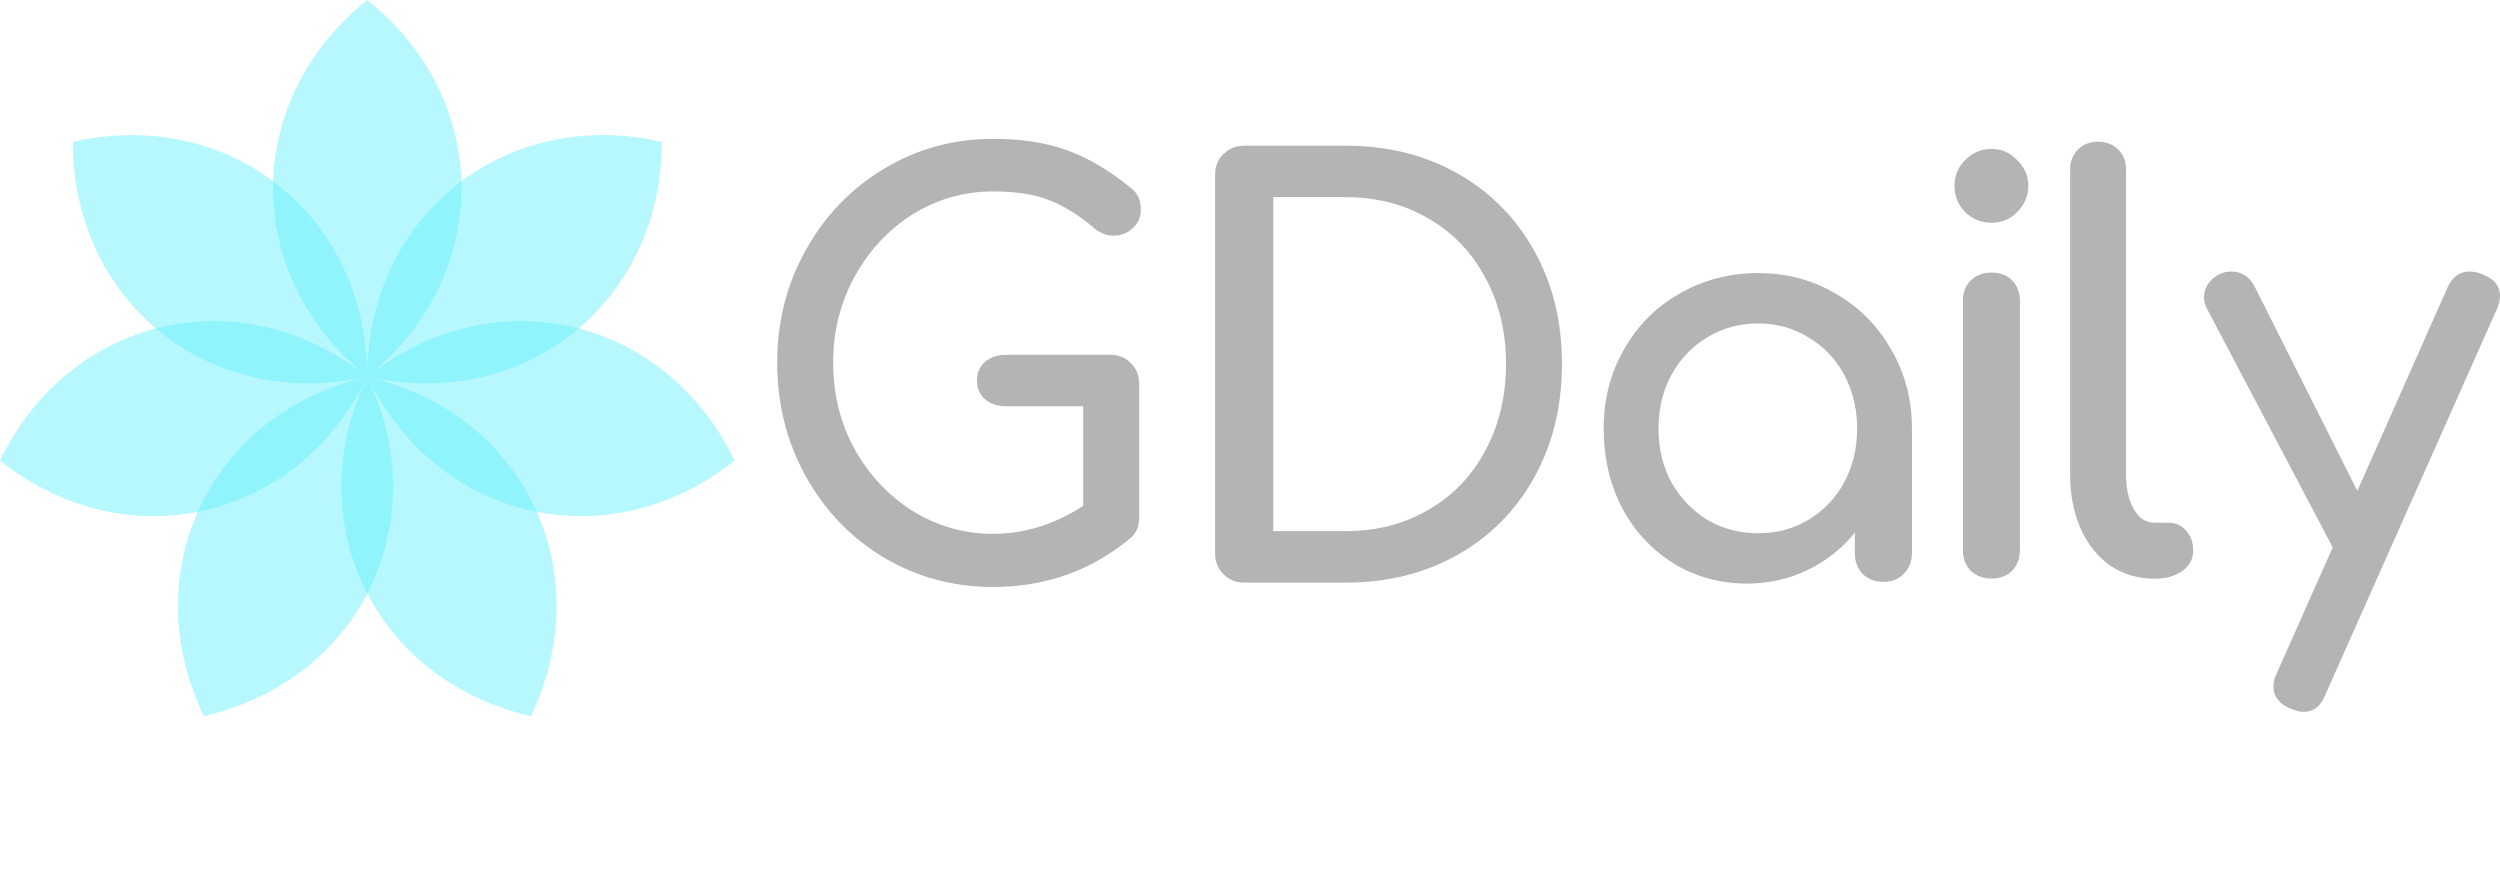
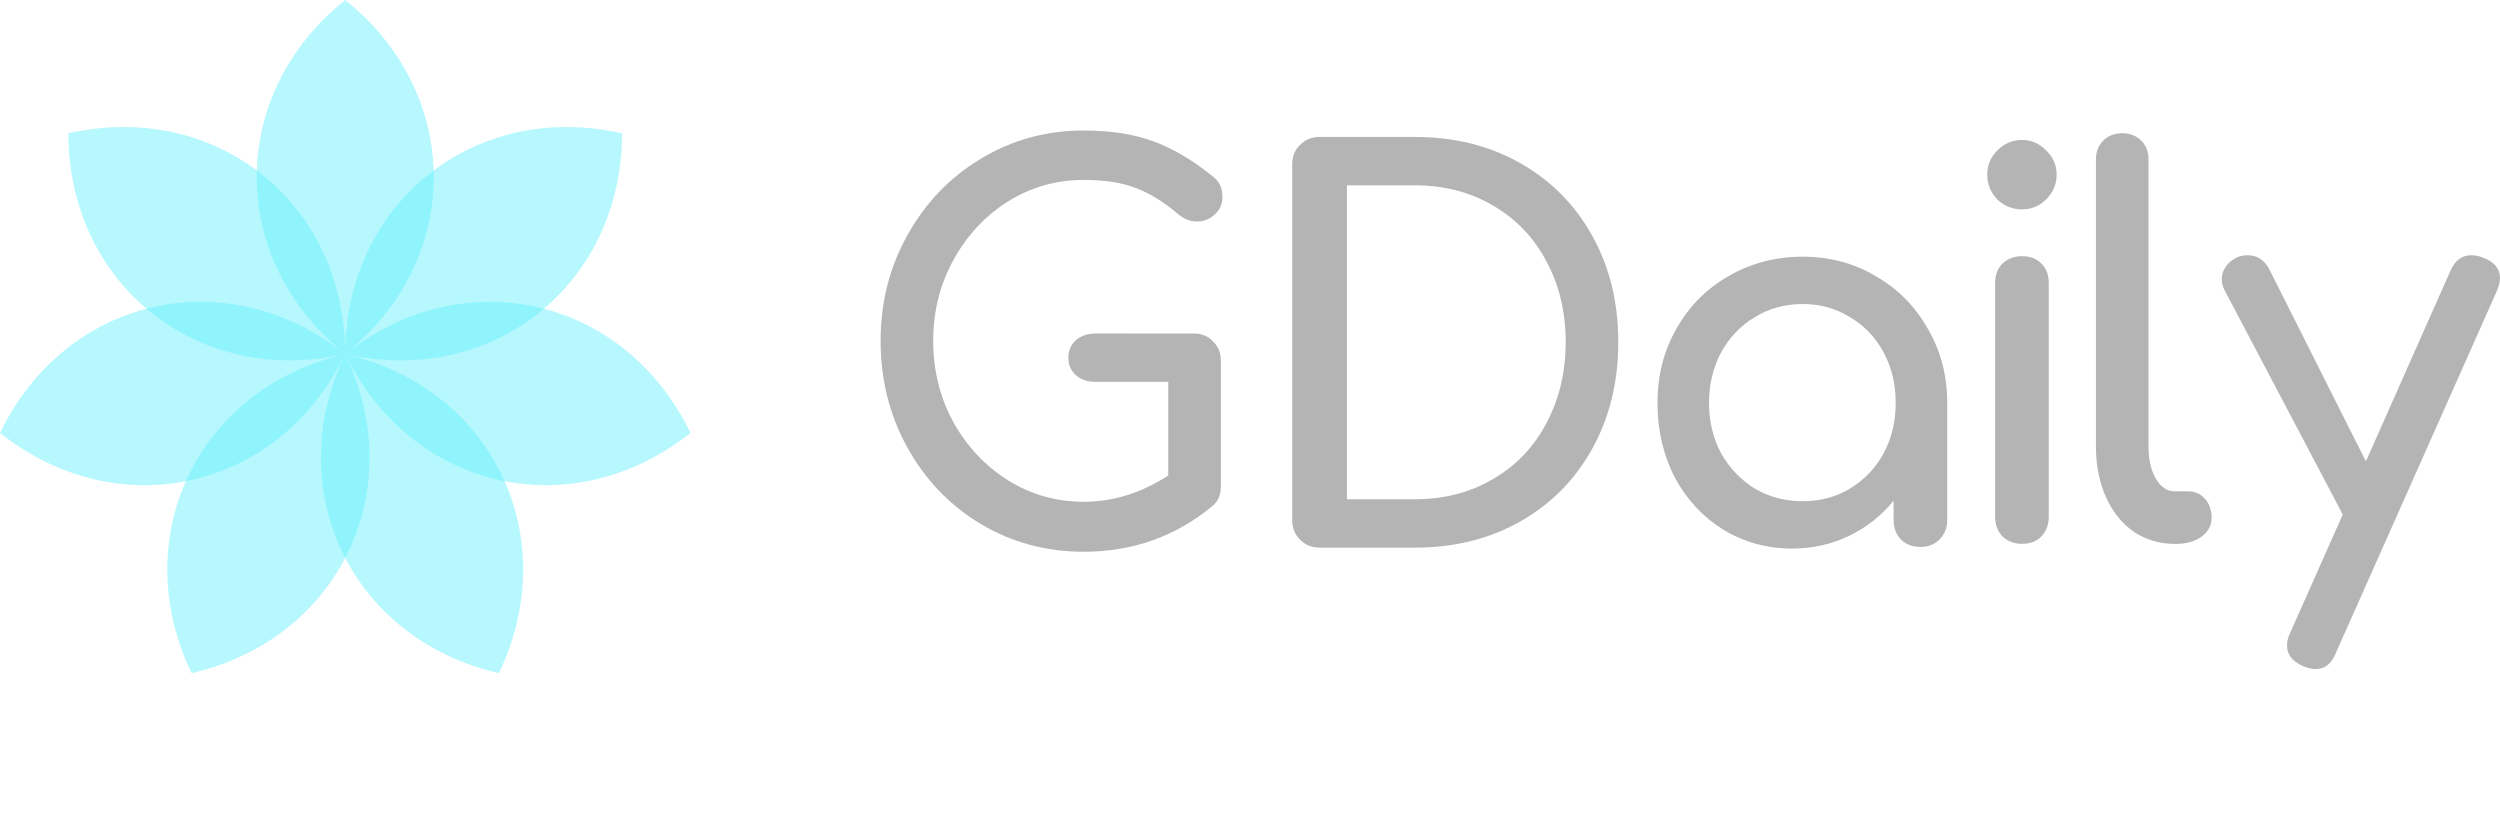
- <svg xmlns="http://www.w3.org/2000/svg" width="626.376" height="220" version="1.1" role="img" aria-labelledby="logo-title" id="svg14">
+ <svg xmlns="http://www.w3.org/2000/svg" width="666.376" height="220" version="1.1" role="img" aria-labelledby="logo-title" id="svg14">
  <defs id="defs14">
    <linearGradient id="grad1" x1="0" y1="0" x2="1" y2="1">
      <stop offset="0%" stop-color="#ffb3ba" stop-opacity="0.7" id="stop1" />
      <stop offset="100%" stop-color="#ffdfba" stop-opacity="0.9" id="stop2" />
    </linearGradient>
    <linearGradient id="grad2" x1="0" y1="0" x2="1" y2="1">
      <stop offset="0%" stop-color="#ffdfba" stop-opacity="0.7" id="stop3" />
      <stop offset="100%" stop-color="#ffffba" stop-opacity="0.9" id="stop4" />
    </linearGradient>
    <linearGradient id="grad3" x1="0" y1="0" x2="1" y2="1">
      <stop offset="0%" stop-color="#ffffba" stop-opacity="0.7" id="stop5" />
      <stop offset="100%" stop-color="#baffc9" stop-opacity="0.9" id="stop6" />
    </linearGradient>
    <linearGradient id="grad4" x1="0" y1="0" x2="1" y2="1">
      <stop offset="0%" stop-color="#baffc9" stop-opacity="0.7" id="stop7" />
      <stop offset="100%" stop-color="#bae1ff" stop-opacity="0.9" id="stop8" />
    </linearGradient>
    <linearGradient id="grad5" x1="0" y1="0" x2="1" y2="1">
      <stop offset="0%" stop-color="#bae1ff" stop-opacity="0.7" id="stop9" />
      <stop offset="100%" stop-color="#e3baff" stop-opacity="0.9" id="stop10" />
    </linearGradient>
    <linearGradient id="grad6" x1="107.634" y1="18.738" x2="160.667" y2="71.771" gradientTransform="scale(0.7071068,1.414214)" gradientUnits="userSpaceOnUse">
      <stop offset="0%" stop-color="#e3baff" stop-opacity="0.7" id="stop11" />
      <stop offset="100%" stop-color="#d6b3ff" stop-opacity="0.9" id="stop12" />
    </linearGradient>
    <linearGradient id="grad7" x1="0" y1="0" x2="1" y2="1">
      <stop offset="0%" stop-color="#d6b3ff" stop-opacity="0.7" id="stop13" />
      <stop offset="100%" stop-color="#ffb3ba" stop-opacity="0.9" id="stop14" />
    </linearGradient>
    <style>
      #g1 {
        animation: slowRotate 20s linear infinite;
        transform-origin: center center;
        transform-box: fill-box;
      }
      @keyframes slowRotate {
        from { transform: rotate(0deg); }
        to { transform: rotate(360deg); }
      }
    </style>
  </defs>
  <g id="g1">
    <g id="svg_2" transform="matrix(1.258479,0,0,1.258479,-27.35777,-33.34969)" style="fill:#68f0fd;fill-opacity:0.482">
      <path d="m 94.858,26.5 c 25,20 25,55 0,75 -25,-20 -25,-55 0,-75 z" fill="url(#grad1)" id="svg_3" style="fill:#68f0fd;fill-opacity:0.482" />
    </g>
    <g id="svg_4" transform="matrix(0.7846481,0.9839187,-0.9839187,0.7846481,117.4568,-78.58883)" style="fill:#68f0fd;fill-opacity:0.482">
      <path d="m 94.858,26.5 c 25,20 25,55 0,75 -25,-20 -25,-55 0,-75 z" fill="url(#grad2)" id="svg_5" style="fill:#68f0fd;fill-opacity:0.482" />
    </g>
    <g id="svg_6" transform="matrix(-0.2800348,1.226927,-1.226927,-0.2800348,243.1162,6.425129)" style="fill:#68f0fd;fill-opacity:0.482">
      <path d="m 94.858,26.5 c 25,20 25,55 0,75 -25,-20 -25,-55 0,-75 z" fill="url(#grad3)" id="svg_7" style="fill:#68f0fd;fill-opacity:0.482" />
    </g>
    <g id="svg_8" transform="matrix(-1.133853,0.5460278,-0.5460278,-1.133853,254.9968,157.6766)" style="fill:#69f0fc;fill-opacity:0.483">
      <path d="m 94.858,26.5 c 25,20 25,55 0,75 -25,-20 -25,-55 0,-75 z" fill="url(#grad4)" id="svg_9" style="fill:#69f0fc;fill-opacity:0.483" />
    </g>
    <g id="svg_10" transform="matrix(-1.133853,-0.5460278,0.5460278,-1.133853,144.1532,261.2673)" style="fill:#68f0fd;fill-opacity:0.482">
      <path d="m 94.858,26.5 c 25,20 25,55 0,75 -25,-20 -25,-55 0,-75 z" fill="url(#grad5)" id="svg_11" style="fill:#68f0fd;fill-opacity:0.482" />
    </g>
    <g id="svg_12" transform="matrix(-0.2800348,-1.226927,1.226927,-0.2800348,-5.949899,239.1937)" style="fill:#68f0fd;fill-opacity:0.482">
      <path d="m 94.858,26.5 c 25,20 25,55 0,75 -25,-20 -25,-55 0,-75 z" fill="url(#grad6)" id="svg_13" style="fill:#68f0fd;fill-opacity:0.482" />
    </g>
    <g id="svg_14" transform="matrix(0.7846413,-0.9839241,0.9839241,0.7846413,-82.27861,108.0783)" style="fill:#68f0fd;fill-opacity:0.482">
      <path d="m 94.858,26.5 c 25,20 25,55 0,75 -25,-20 -25,-55 0,-75 z" fill="url(#grad7)" id="svg_15" style="fill:#68f0fd;fill-opacity:0.482" />
    </g>
  </g>
-   <path d="m 278.271,88.897 q 3.084,0 5.046,2.103 2.103,1.962 2.103,5.186 v 33.501 q 0,3.364 -2.243,5.186 -14.718,12.195 -34.342,12.195 -14.998,0 -27.474,-7.429 -12.335,-7.429 -19.484,-20.325 -7.149,-12.896 -7.149,-28.455 0,-15.419 7.149,-28.175 7.149,-12.896 19.484,-20.325 12.475,-7.569 27.474,-7.569 10.653,0 18.362,2.803 7.85,2.803 15.839,9.251 1.682,1.262 2.243,2.663 0.561,1.262 0.561,3.084 0,2.803 -2.103,4.626 -1.962,1.822 -4.766,1.822 -2.523,0 -4.766,-1.822 -5.747,-4.906 -11.214,-7.009 -5.467,-2.243 -14.157,-2.243 -10.933,0 -20.185,5.747 -9.111,5.747 -14.578,15.699 -5.327,9.812 -5.327,21.446 0,11.774 5.327,21.587 5.467,9.812 14.578,15.559 9.251,5.747 20.185,5.747 11.774,0 22.568,-7.009 v -24.951 h -19.344 q -3.224,0 -5.327,-1.822 -1.962,-1.822 -1.962,-4.626 0,-2.803 1.962,-4.626 2.103,-1.822 5.327,-1.822 z" id="svg_27" style="font-weight:bold;font-size:146.667px;font-family:Comfortaa;-inkscape-font-specification:'Comfortaa, Bold';fill:#939393;stroke-width:0;fill-opacity:0.695" aria-label="G" />
-   <path d="m 311.734,145.975 q -3.084,0 -5.186,-2.103 -2.103,-2.103 -2.103,-5.186 V 43.79 q 0,-3.224 2.103,-5.186 2.103,-2.103 5.186,-2.103 h 25.371 q 15.839,0 28.175,7.009 12.335,7.009 19.204,19.484 6.868,12.335 6.868,28.175 0,15.839 -6.868,28.315 -6.868,12.475 -19.204,19.484 -12.335,7.009 -28.175,7.009 z m 25.371,-12.896 q 11.634,0 20.745,-5.327 9.251,-5.326 14.298,-14.858 5.186,-9.672 5.186,-21.727 0,-12.055 -5.186,-21.587 -5.046,-9.532 -14.298,-14.858 -9.111,-5.327 -20.745,-5.327 h -18.082 v 83.683 z" id="svg_28" style="font-weight:bold;font-size:146.667px;font-family:Comfortaa;-inkscape-font-specification:'Comfortaa, Bold';fill:#939393;stroke-width:0;fill-opacity:0.695" aria-label="D" />
-   <path d="m 440.491,68.421 q 10.793,0 19.484,5.186 8.831,5.046 13.877,14.017 5.186,8.831 5.186,19.764 v 31.258 q 0,3.084 -2.103,5.186 -1.962,1.962 -5.046,1.962 -3.084,0 -5.186,-1.962 -1.962,-2.103 -1.962,-5.186 v -5.186 q -4.906,6.027 -11.915,9.392 -7.009,3.364 -15.139,3.364 -10.092,0 -18.363,-5.046 -8.13,-5.046 -12.896,-13.877 -4.626,-8.971 -4.626,-19.904 0,-10.933 5.046,-19.764 5.046,-8.971 13.877,-14.017 8.971,-5.186 19.764,-5.186 z m 0,65.18 q 7.009,0 12.616,-3.364 5.747,-3.504 8.971,-9.392 3.224,-6.027 3.224,-13.457 0,-7.429 -3.224,-13.457 -3.224,-6.027 -8.971,-9.392 -5.607,-3.504 -12.616,-3.504 -7.009,0 -12.756,3.504 -5.607,3.364 -8.971,9.392 -3.224,6.027 -3.224,13.457 0,7.429 3.224,13.457 3.364,5.887 8.971,9.392 5.747,3.364 12.756,3.364 z" id="svg_29" style="font-weight:bold;font-size:146.667px;font-family:Comfortaa;-inkscape-font-specification:'Comfortaa, Bold';fill:#939393;stroke-width:0;fill-opacity:0.695" aria-label="a" />
-   <path d="m 498.949,144.959 q -3.084,0 -5.186,-1.962 -1.962,-2.103 -1.962,-5.186 V 75.434 q 0,-3.224 1.962,-5.186 2.103,-1.962 5.186,-1.962 3.224,0 5.186,1.962 1.962,1.962 1.962,5.186 v 62.377 q 0,3.084 -1.962,5.186 -1.962,1.962 -5.186,1.962 z m 0,-89.15 q -3.785,0 -6.588,-2.663 -2.663,-2.803 -2.663,-6.588 0,-3.785 2.663,-6.448 2.803,-2.803 6.588,-2.803 3.785,0 6.448,2.803 2.803,2.663 2.803,6.448 0,3.785 -2.803,6.588 -2.663,2.663 -6.448,2.663 z" id="svg_31" style="font-weight:bold;font-size:146.667px;font-family:Comfortaa;-inkscape-font-specification:'Comfortaa, Bold';fill:#939393;fill-opacity:0.695;stroke-width:0" aria-label="i" />
-   <path d="m 539.699,144.982 q -6.027,0 -10.933,-3.224 -4.766,-3.364 -7.429,-9.251 -2.663,-6.027 -2.663,-13.456 V 42.516 q 0,-3.084 1.962,-5.046 1.962,-1.962 5.046,-1.962 3.084,0 5.046,1.962 1.962,1.962 1.962,5.046 V 119.05 q 0,5.186 1.962,8.55 1.962,3.364 5.046,3.364 h 3.504 q 2.803,0 4.486,1.962 1.822,1.962 1.822,5.046 0,3.084 -2.663,5.046 -2.663,1.962 -6.868,1.962 z" id="svg_32" style="font-weight:bold;font-size:146.667px;font-family:Comfortaa;-inkscape-font-specification:'Comfortaa, Bold';fill:#939393;fill-opacity:0.695;stroke-width:0" aria-label="l" />
-   <path d="m 622.03,68.739 q 4.345,1.682 4.345,5.467 0,1.402 -0.841,3.364 L 582.642,174.008 q -1.682,4.345 -5.467,4.345 -1.402,0 -3.364,-0.841 -4.205,-1.822 -4.205,-5.467 0,-1.682 0.841,-3.364 l 14.017,-31.539 -31.539,-59.854 q -0.701,-1.262 -0.701,-2.944 0,-1.822 1.121,-3.364 1.121,-1.542 2.944,-2.383 1.262,-0.561 2.803,-0.561 3.925,0 5.887,3.925 l 25.652,51.023 22.568,-50.883 q 1.822,-4.065 5.467,-4.065 1.822,0 3.364,0.701 z" id="svg_33" style="font-weight:bold;font-size:146.667px;font-family:Comfortaa;-inkscape-font-specification:'Comfortaa, Bold';fill:#939393;fill-opacity:0.695;stroke-width:0" aria-label="y" />
+   <path d="m 318.271,88.897 q 3.084,0 5.046,2.103 2.103,1.962 2.103,5.186 v 33.501 q 0,3.364 -2.243,5.186 -14.718,12.195 -34.342,12.195 -14.998,0 -27.474,-7.429 -12.335,-7.429 -19.484,-20.325 -7.149,-12.896 -7.149,-28.455 0,-15.419 7.149,-28.175 7.149,-12.896 19.484,-20.325 12.475,-7.569 27.474,-7.569 10.653,0 18.362,2.803 7.85,2.803 15.839,9.251 1.682,1.262 2.243,2.663 0.561,1.262 0.561,3.084 0,2.803 -2.103,4.626 -1.962,1.822 -4.766,1.822 -2.523,0 -4.766,-1.822 -5.747,-4.906 -11.214,-7.009 -5.467,-2.243 -14.157,-2.243 -10.933,0 -20.185,5.747 -9.111,5.747 -14.578,15.699 -5.327,9.812 -5.327,21.446 0,11.774 5.327,21.587 5.467,9.812 14.578,15.559 9.251,5.747 20.185,5.747 11.774,0 22.568,-7.009 v -24.951 h -19.344 q -3.224,0 -5.327,-1.822 -1.962,-1.822 -1.962,-4.626 0,-2.803 1.962,-4.626 2.103,-1.822 5.327,-1.822 z" id="svg_27" style="font-weight:bold;font-size:146.667px;font-family:Comfortaa;-inkscape-font-specification:'Comfortaa, Bold';fill:#939393;stroke-width:0;fill-opacity:0.695" aria-label="G" />
+   <path d="m 351.734,145.975 q -3.084,0 -5.186,-2.103 -2.103,-2.103 -2.103,-5.186 V 43.79 q 0,-3.224 2.103,-5.186 2.103,-2.103 5.186,-2.103 h 25.371 q 15.839,0 28.175,7.009 12.335,7.009 19.204,19.484 6.868,12.335 6.868,28.175 0,15.839 -6.868,28.315 -6.868,12.475 -19.204,19.484 -12.335,7.009 -28.175,7.009 z m 25.371,-12.896 q 11.634,0 20.745,-5.327 9.251,-5.326 14.298,-14.858 5.186,-9.672 5.186,-21.727 0,-12.055 -5.186,-21.587 -5.046,-9.532 -14.298,-14.858 -9.111,-5.327 -20.745,-5.327 h -18.082 v 83.683 z" id="svg_28" style="font-weight:bold;font-size:146.667px;font-family:Comfortaa;-inkscape-font-specification:'Comfortaa, Bold';fill:#939393;stroke-width:0;fill-opacity:0.695" aria-label="D" />
+   <path d="m 480.491,68.421 q 10.793,0 19.484,5.186 8.831,5.046 13.877,14.017 5.186,8.831 5.186,19.764 v 31.258 q 0,3.084 -2.103,5.186 -1.962,1.962 -5.046,1.962 -3.084,0 -5.186,-1.962 -1.962,-2.103 -1.962,-5.186 v -5.186 q -4.906,6.027 -11.915,9.392 -7.009,3.364 -15.139,3.364 -10.092,0 -18.363,-5.046 -8.13,-5.046 -12.896,-13.877 -4.626,-8.971 -4.626,-19.904 0,-10.933 5.046,-19.764 5.046,-8.971 13.877,-14.017 8.971,-5.186 19.764,-5.186 z m 0,65.18 q 7.009,0 12.616,-3.364 5.747,-3.504 8.971,-9.392 3.224,-6.027 3.224,-13.457 0,-7.429 -3.224,-13.457 -3.224,-6.027 -8.971,-9.392 -5.607,-3.504 -12.616,-3.504 -7.009,0 -12.756,3.504 -5.607,3.364 -8.971,9.392 -3.224,6.027 -3.224,13.457 0,7.429 3.224,13.457 3.364,5.887 8.971,9.392 5.747,3.364 12.756,3.364 z" id="svg_29" style="font-weight:bold;font-size:146.667px;font-family:Comfortaa;-inkscape-font-specification:'Comfortaa, Bold';fill:#939393;stroke-width:0;fill-opacity:0.695" aria-label="a" />
+   <path d="m 538.949,144.959 q -3.084,0 -5.186,-1.962 -1.962,-2.103 -1.962,-5.186 V 75.434 q 0,-3.224 1.962,-5.186 2.103,-1.962 5.186,-1.962 3.224,0 5.186,1.962 1.962,1.962 1.962,5.186 v 62.377 q 0,3.084 -1.962,5.186 -1.962,1.962 -5.186,1.962 z m 0,-89.15 q -3.785,0 -6.588,-2.663 -2.663,-2.803 -2.663,-6.588 0,-3.785 2.663,-6.448 2.803,-2.803 6.588,-2.803 3.785,0 6.448,2.803 2.803,2.663 2.803,6.448 0,3.785 -2.803,6.588 -2.663,2.663 -6.448,2.663 z" id="svg_31" style="font-weight:bold;font-size:146.667px;font-family:Comfortaa;-inkscape-font-specification:'Comfortaa, Bold';fill:#939393;fill-opacity:0.695;stroke-width:0" aria-label="i" />
+   <path d="m 579.699,144.982 q -6.027,0 -10.933,-3.224 -4.766,-3.364 -7.429,-9.251 -2.663,-6.027 -2.663,-13.456 V 42.516 q 0,-3.084 1.962,-5.046 1.962,-1.962 5.046,-1.962 3.084,0 5.046,1.962 1.962,1.962 1.962,5.046 V 119.05 q 0,5.186 1.962,8.55 1.962,3.364 5.046,3.364 h 3.504 q 2.803,0 4.486,1.962 1.822,1.962 1.822,5.046 0,3.084 -2.663,5.046 -2.663,1.962 -6.868,1.962 z" id="svg_32" style="font-weight:bold;font-size:146.667px;font-family:Comfortaa;-inkscape-font-specification:'Comfortaa, Bold';fill:#939393;fill-opacity:0.695;stroke-width:0" aria-label="l" />
+   <path d="m 662.03,68.739 q 4.345,1.682 4.345,5.467 0,1.402 -0.841,3.364 L 622.642,174.008 q -1.682,4.345 -5.467,4.345 -1.402,0 -3.364,-0.841 -4.205,-1.822 -4.205,-5.467 0,-1.682 0.841,-3.364 l 14.017,-31.539 -31.539,-59.854 q -0.701,-1.262 -0.701,-2.944 0,-1.822 1.121,-3.364 1.121,-1.542 2.944,-2.383 1.262,-0.561 2.803,-0.561 3.925,0 5.887,3.925 l 25.652,51.023 22.568,-50.883 q 1.822,-4.065 5.467,-4.065 1.822,0 3.364,0.701 z" id="svg_33" style="font-weight:bold;font-size:146.667px;font-family:Comfortaa;-inkscape-font-specification:'Comfortaa, Bold';fill:#939393;fill-opacity:0.695;stroke-width:0" aria-label="y" />
</svg>
